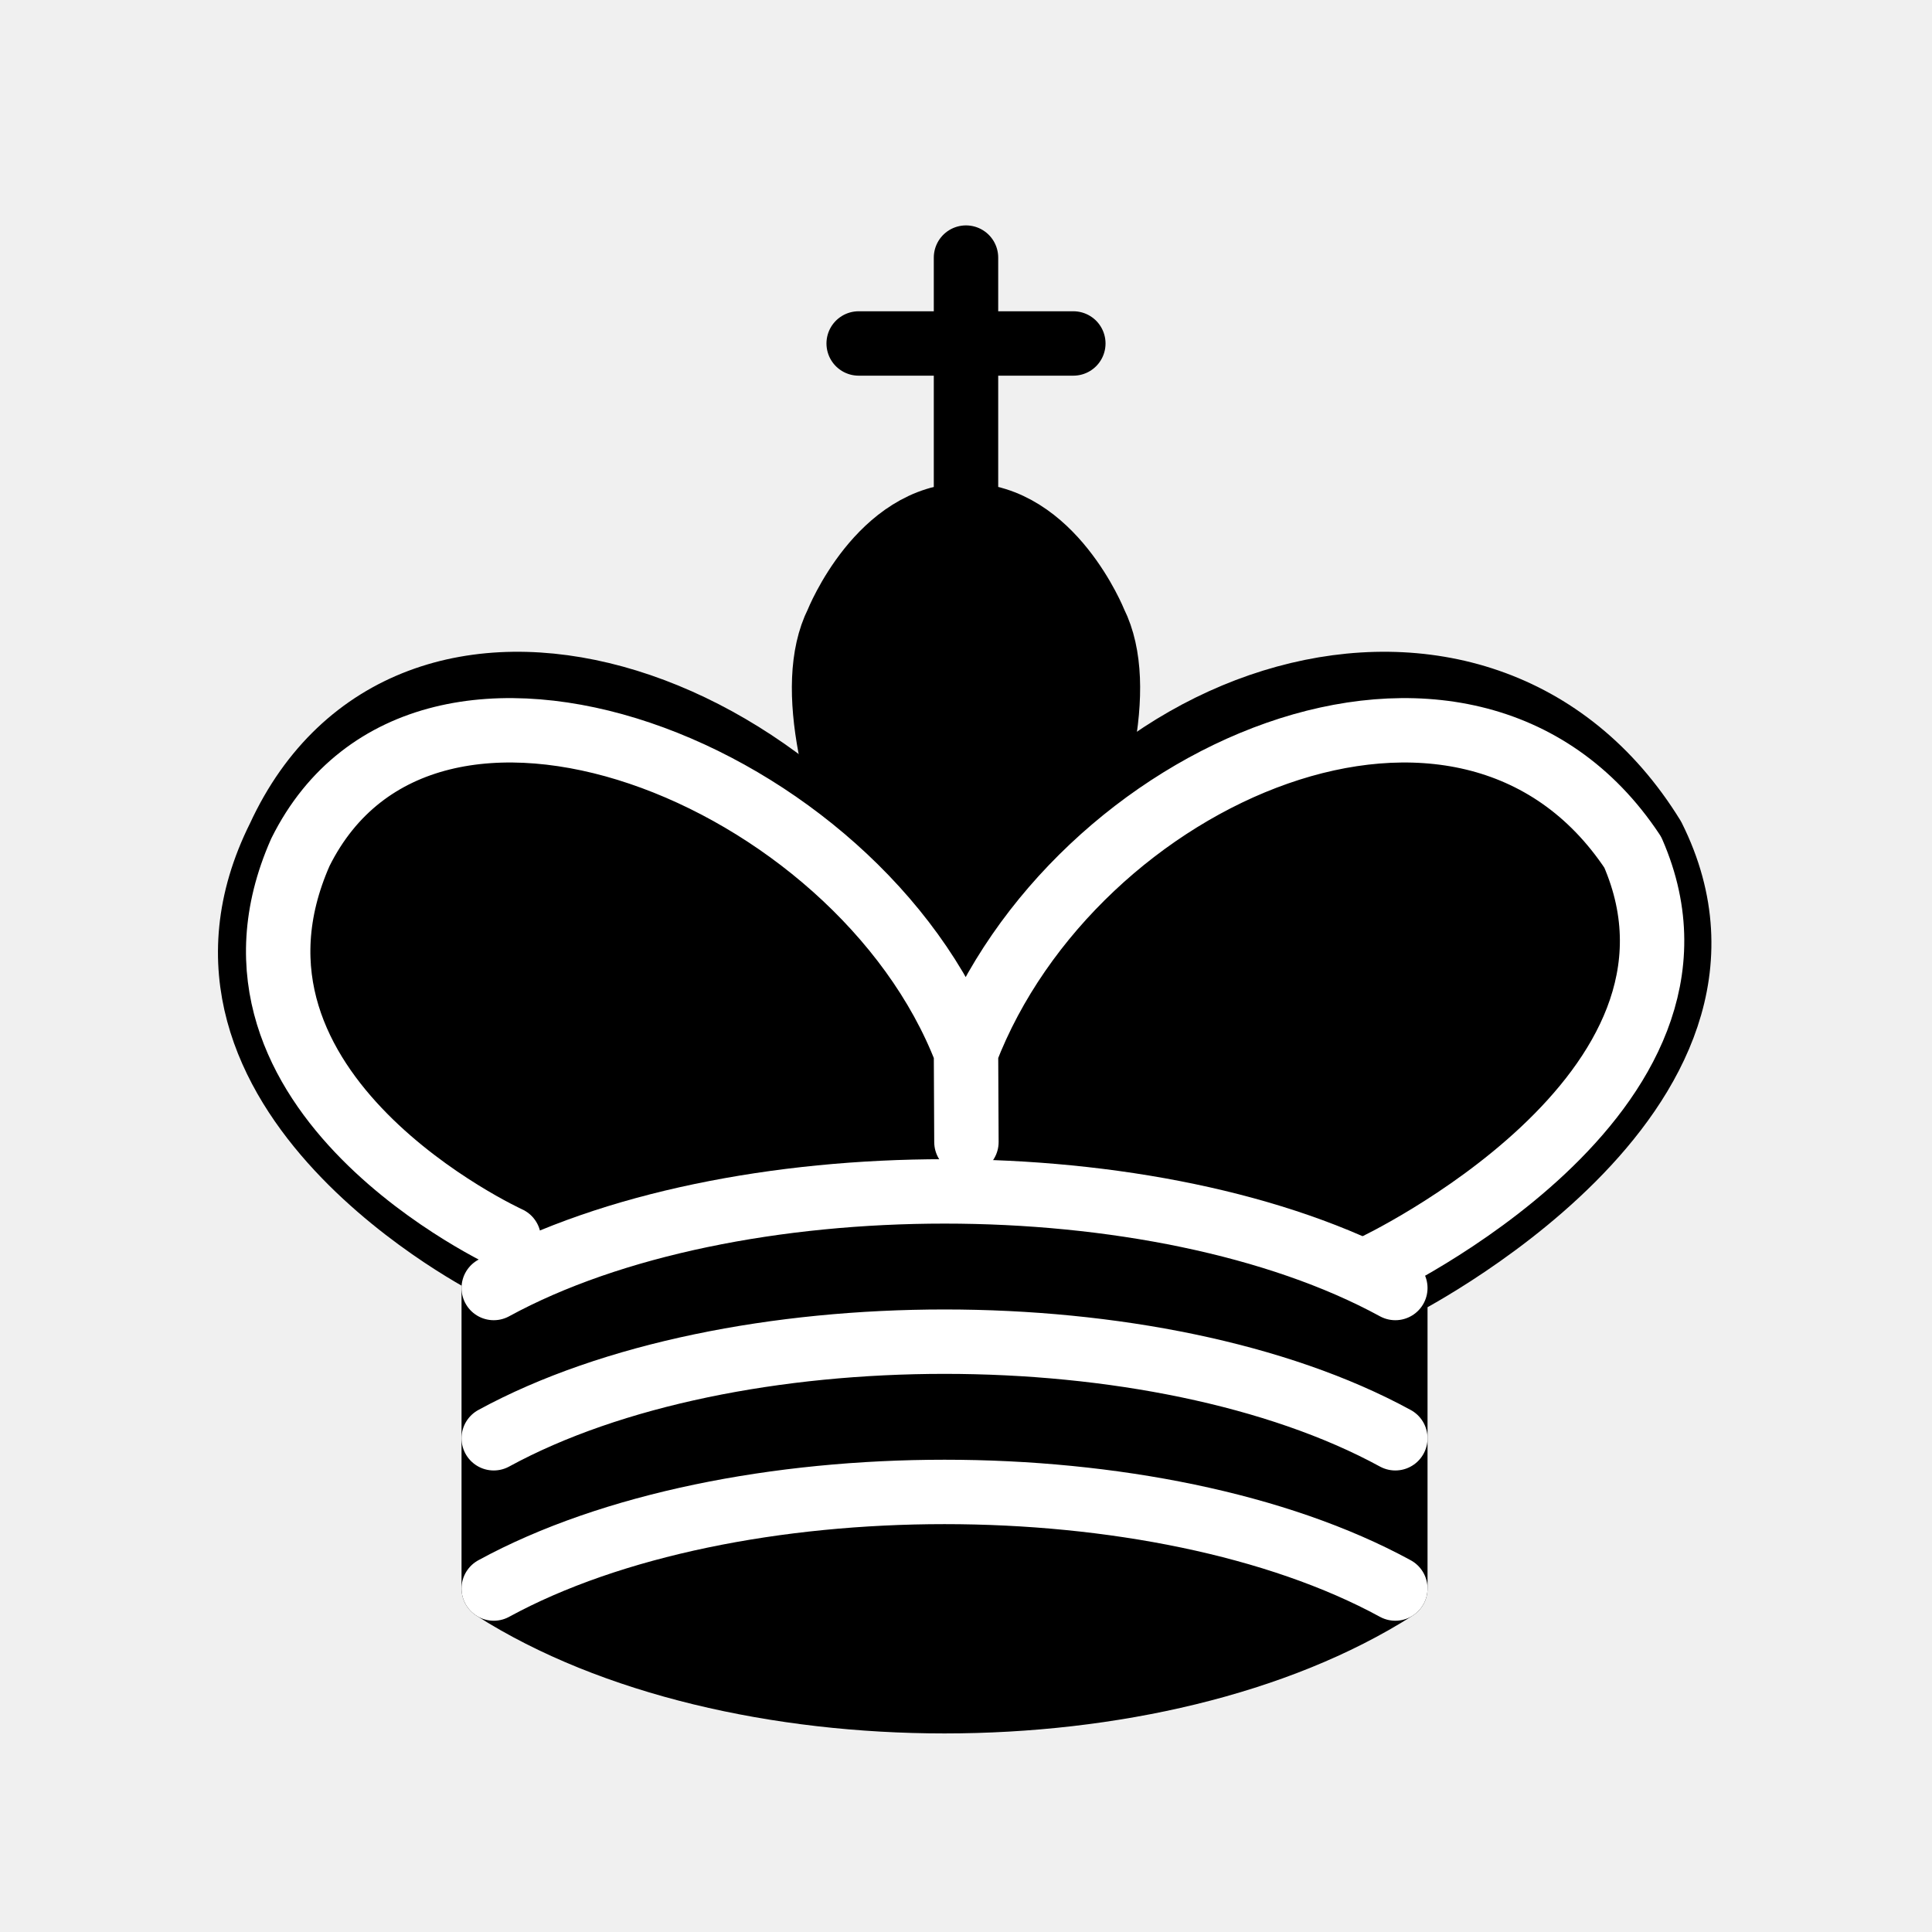
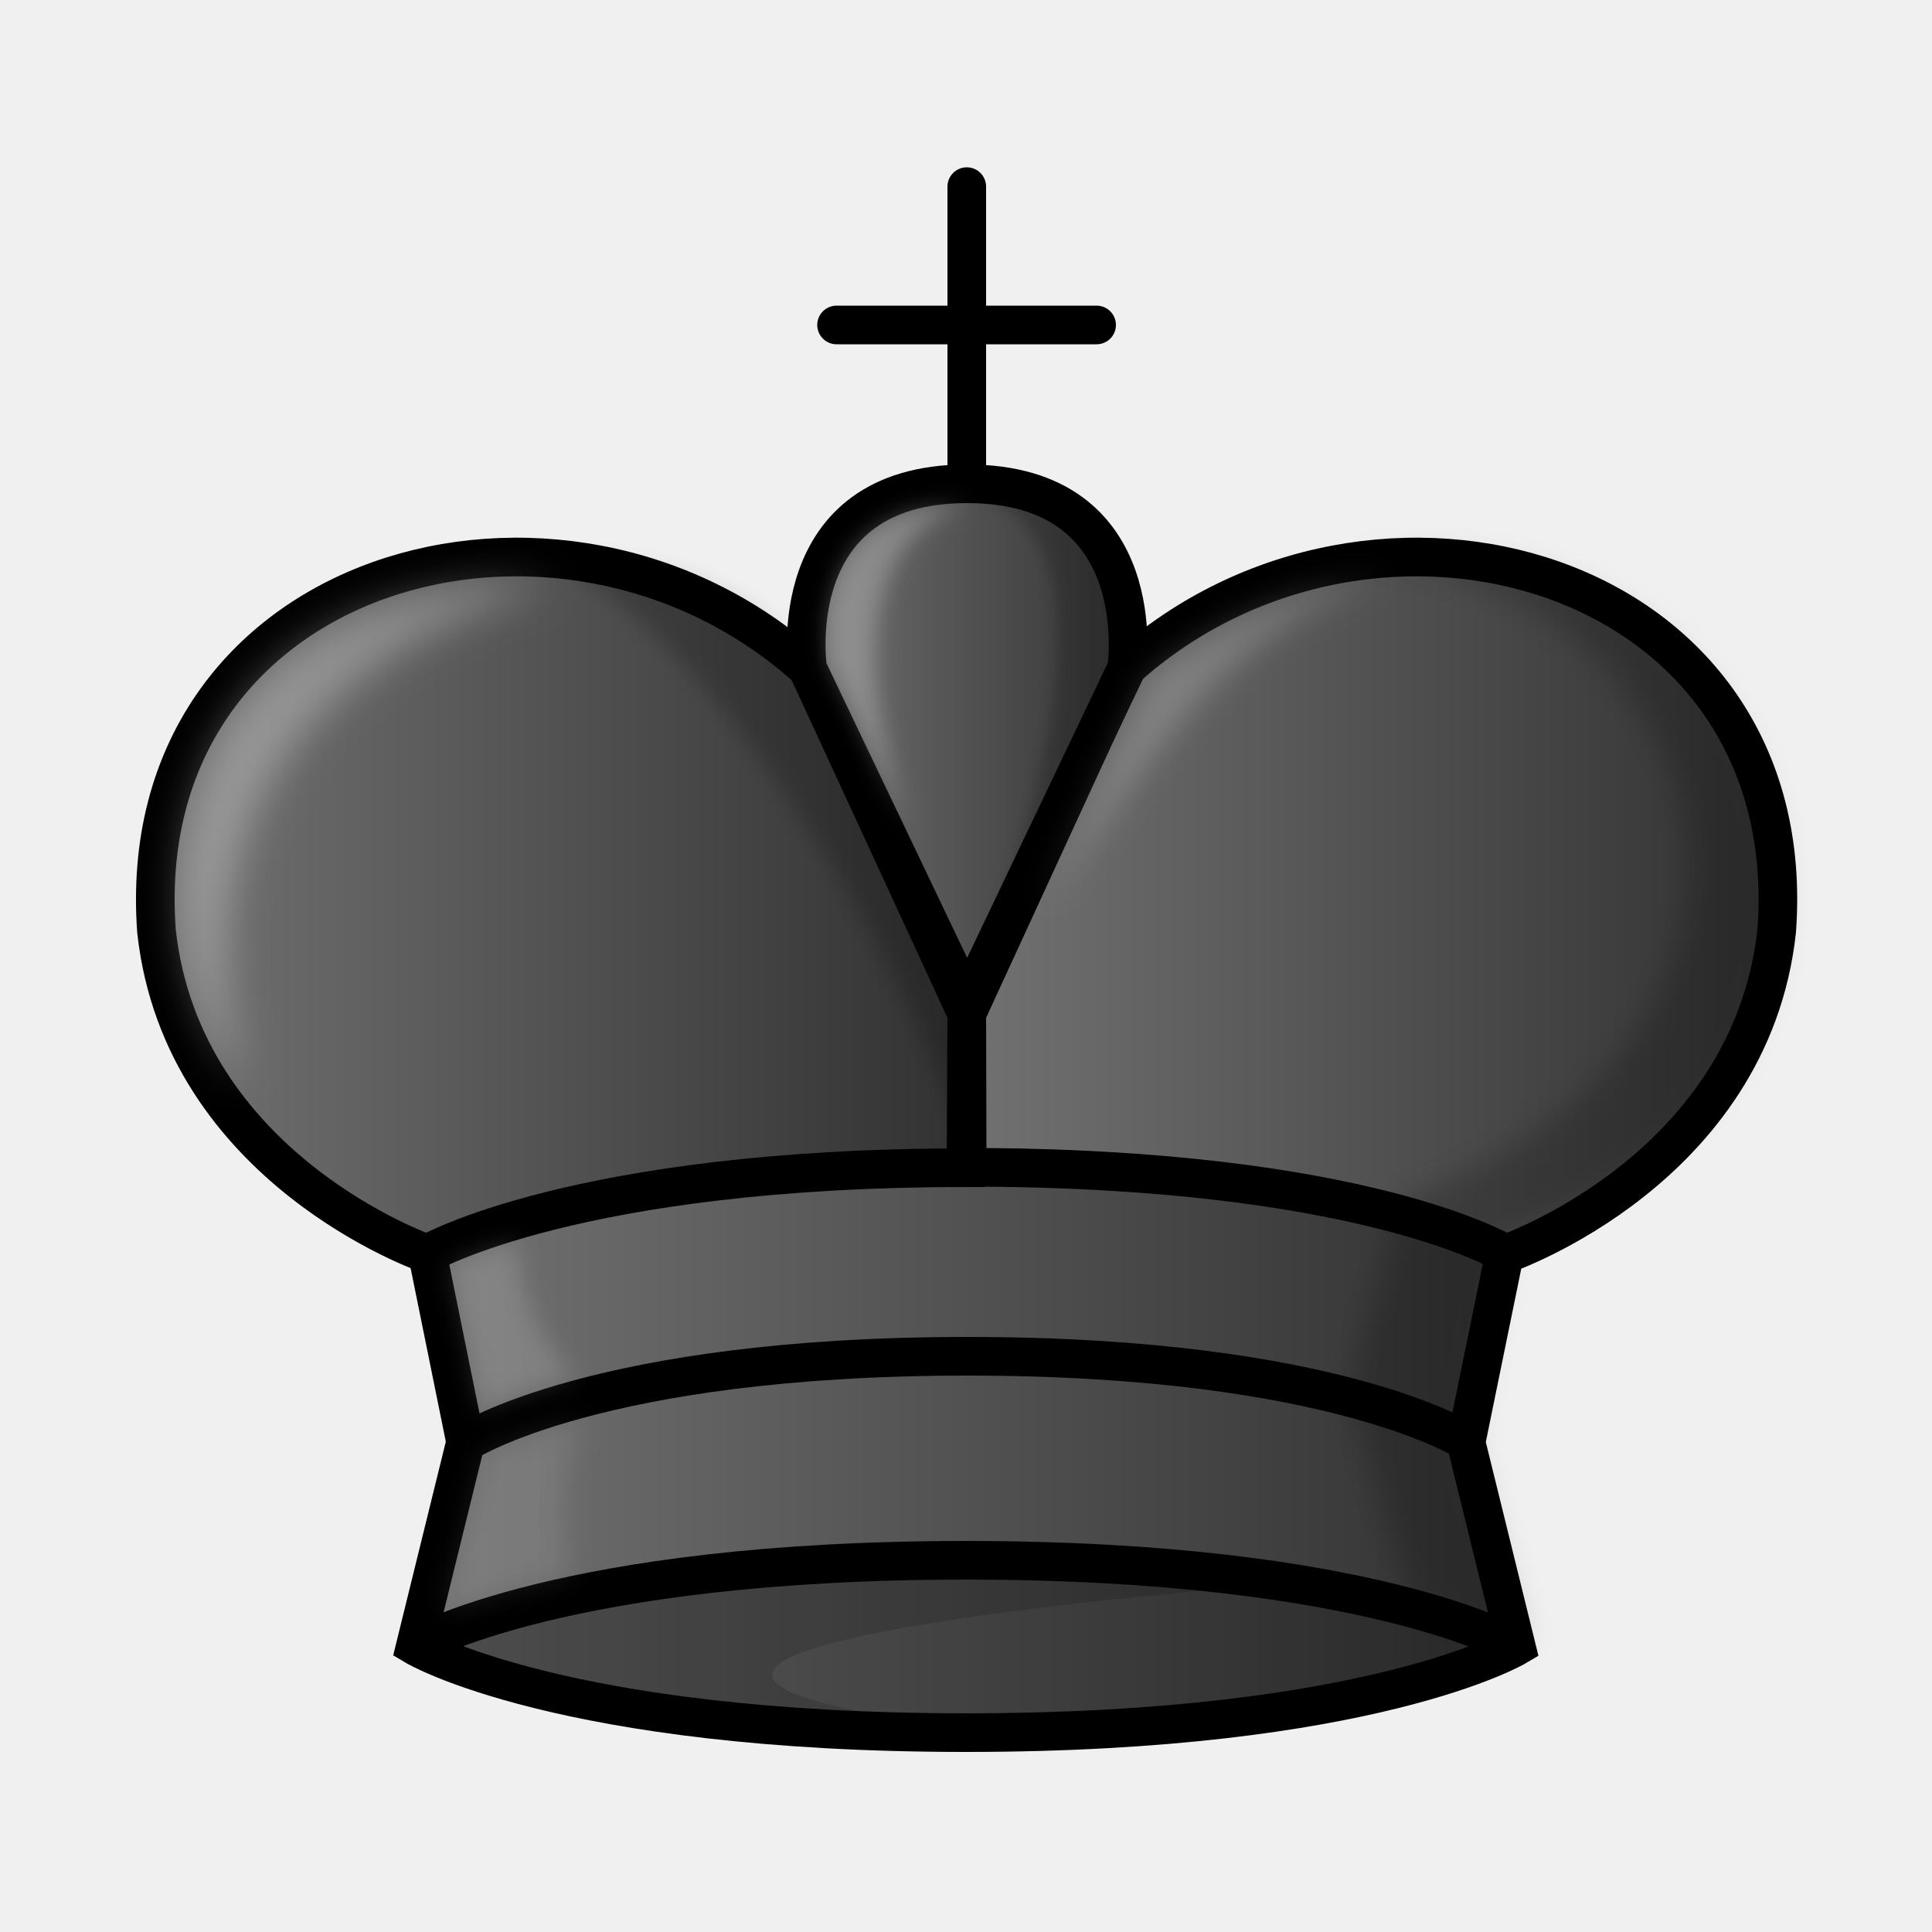
- <svg xmlns="http://www.w3.org/2000/svg" version="1.1" width="45" height="45" viewBox="0 0 45 45">
-   <g style="fill:none; fill-opacity:1; fill-rule:evenodd; stroke:#000000; stroke-width:1.5; stroke-linecap:round;stroke-linejoin:round;stroke-miterlimit:4; stroke-dasharray:none; stroke-opacity:1;">
-     <path d="M 22.5,11.63 L 22.5,6" style="fill:none; stroke:#000000; stroke-linejoin:miter;" />
-     <path d="M 22.5,25 C 22.5,25 27,17.5 25.5,14.5 C 25.5,14.5 24.5,12 22.5,12 C 20.5,12 19.5,14.5 19.5,14.5 C 18,17.5 22.5,25 22.5,25" style="fill:#000000;fill-opacity:1; stroke-linecap:butt; stroke-linejoin:miter;" />
-     <path d="M 11.5,37 C 17,40.5 27,40.5 32.5,37 L 32.5,30 C 32.5,30 41.5,25.5 38.5,19.5 C 34.5,13 25,16 22.5,23.5 L 22.5,27 L 22.5,23.5 C 19,16 9.5,13 6.5,19.5 C 3.5,25.5 11.5,29.5 11.5,29.5 L 11.5,37 z " style="fill:#000000; stroke:#000000;" />
-     <path d="M 20,8 L 25,8" style="fill:none; stroke:#000000; stroke-linejoin:miter;" />
-     <path d="M 32,29.5 C 32,29.5 40.5,25.5 38.03,19.85 C 34.15,14 25,18 22.5,24.5 L 22.51,26.6 L 22.5,24.5 C 20,18 9.906,14 6.997,19.85 C 4.5,25.5 11.85,28.85 11.85,28.85" style="fill:none; stroke:#ffffff;" />
-     <path d="M 11.5,30 C 17,27 27,27 32.5,30 M 11.5,33.5 C 17,30.5 27,30.5 32.5,33.5 M 11.5,37 C 17,34 27,34 32.5,37" style="fill:none; stroke:#ffffff;" />
-   </g>
+ <svg xmlns="http://www.w3.org/2000/svg" xmlns:xlink="http://www.w3.org/1999/xlink" fill-rule="evenodd" clip-rule="evenodd" image-rendering="optimizeQuality" shape-rendering="geometricPrecision" text-rendering="geometricPrecision" viewBox="0 1.5 50 50">
+   <defs>
+     <filter id="e" width="1.17" height="1.07" x="-.09" y="-.03" color-interpolation-filters="sRGB">
+       <feGaussianBlur stdDeviation=".39" />
+     </filter>
+     <filter id="g" width="1.21" height="1.06" x="-.1" y="-.03" color-interpolation-filters="sRGB">
+       <feGaussianBlur stdDeviation=".17" />
+     </filter>
+     <filter id="h" width="1.12" height="1.08" x="-.06" y="-.04" color-interpolation-filters="sRGB">
+       <feGaussianBlur stdDeviation=".26" />
+     </filter>
+     <filter id="i" width="1.25" height="1.19" x="-.13" y="-.09" color-interpolation-filters="sRGB">
+       <feGaussianBlur stdDeviation=".51" />
+     </filter>
+     <filter id="j" width="1.36" height="1.15" x="-.18" y="-.08" color-interpolation-filters="sRGB">
+       <feGaussianBlur stdDeviation=".27" />
+     </filter>
+     <filter id="k" width="1.21" height="1.22" x="-.11" y="-.11" color-interpolation-filters="sRGB">
+       <feGaussianBlur stdDeviation=".39" />
+     </filter>
+     <filter id="l" width="1.46" height="1.33" x="-.23" y="-.17" color-interpolation-filters="sRGB">
+       <feGaussianBlur stdDeviation=".34" />
+     </filter>
+     <filter id="m" width="1.45" height="1.33" x="-.23" y="-.17" color-interpolation-filters="sRGB">
+       <feGaussianBlur stdDeviation=".3" />
+     </filter>
+     <linearGradient id="a" x1="9.24" x2="40.76" y1="27.27" y2="27.27" gradientTransform="matrix(1.0155 0 0 1.0103 -.39 .48)" gradientUnits="userSpaceOnUse">
+       <stop offset="0" stop-color="#737373" />
+       <stop offset="1" stop-color="#303030" />
+     </linearGradient>
+     <linearGradient xlink:href="#a" id="b" x1="-505.97" x2="-484.22" y1="-408.5" y2="-408.5" gradientTransform="matrix(1.0113 0 0 1.0008 536.22 433.79)" gradientUnits="userSpaceOnUse" />
+     <linearGradient xlink:href="#a" id="c" x1="-520.15" x2="-490.84" y1="-394.44" y2="-394.44" gradientTransform="matrix(1.0113 0 0 1.0008 536.22 433.79)" gradientUnits="userSpaceOnUse" />
+     <linearGradient xlink:href="#a" id="d" x1="-526.74" x2="-504.98" y1="-408.5" y2="-408.5" gradientTransform="matrix(1.0113 0 0 1.0008 536.22 433.79)" gradientUnits="userSpaceOnUse" />
+     <linearGradient xlink:href="#a" id="f" x1="-510.08" x2="-500.85" y1="-412.72" y2="-412.72" gradientTransform="matrix(1.0113 0 0 1.0008 536.22 433.79)" gradientUnits="userSpaceOnUse" />
+   </defs>
+   <path fill="url(#b)" stroke="#000" d="M29.13 18.8c6.39-5.75 17.55-2.61 16.85 6.8-.68 6.17-7.01 8.35-7.01 8.35s-3.83-2.23-13.94-2.23l-.01-3.99z" />
+   <path fill="url(#c)" stroke="#000" d="m37.94 38.83 1.3 5.28S35.48 46.34 25 46.34 10.75 44.1 10.75 44.1l1.3-5.28-.99-4.88s3.65-2.23 13.94-2.23c10.3 0 13.94 2.23 13.94 2.23z" />
+   <path fill="none" stroke="#000" d="M10.75 44.1s3.78-2.22 14.25-2.22 14.25 2.23 14.25 2.23m-27.2-5.28s3.4-2.23 12.99-2.23S38 38.83 38 38.83" />
+   <path fill="url(#d)" stroke="#000" d="M20.9 18.8c-6.39-5.75-17.54-2.61-16.85 6.8.68 6.17 7.01 8.35 7.01 8.35S14.9 31.72 25 31.72l.02-3.99z" />
+   <path fill="#59917a" stroke="#000" stroke-linecap="round" stroke-linejoin="round" d="M21.65 9.91h6.73m-3.36-3.58v7.98" />
+   <path d="M-494.08-417.53a11.67 11.67 0 0 0-1.73.15c9.09-.23 13.44 11.95 1.4 16.48l-1.28 4.96 1.53 5.48 2.96 1.1-1.5-5.46 1-5.21s6.27-1.78 6.93-7.82c.5-4.62-2.55-9.73-9.31-9.68z" filter="url(#e)" opacity=".2" style="mix-blend-mode:normal" transform="matrix(1.0113 0 0 1.0008 536.22 433.79)" />
+   <path fill="url(#f)" stroke="#000" stroke-linejoin="round" d="m20.9 18.8 4.13 8.65 4.13-8.66s.7-4.77-4.13-4.77-4.13 4.77-4.13 4.77z" />
+   <path d="M-505.48-419.2c4.76.97.87 10.52.02 13.19.02.02 3.07-5.4 4.02-8.92.09-4.5-3.87-4.39-4.04-4.27z" filter="url(#g)" opacity=".2" style="mix-blend-mode:normal" transform="matrix(1.0113 0 0 1.0008 536.22 433.79)" />
+   <path d="M-505.49-402.26v-.07l.01-3.4s-2.68-6.9-4.05-8.91c-1.33-1.97-3.78-2.93-6.56-2.79 3.97 1.77 8.93 10.03 10.6 15.17z" filter="url(#h)" opacity=".2" style="mix-blend-mode:normal" transform="matrix(1.0113 0 0 1.0008 536.22 433.79)" />
+   <path fill="#fff" d="M6.31 29.53a8.15 8.15 0 0 1-1.44-6.64c1.43-7.07 9.46-6.3 9.46-6.3-11.6 3.47-7.88 12.97-8.02 12.94z" filter="url(#i)" opacity=".3" />
+   <path fill="#fff" d="m23.57 23.02-2.11-4.4s-.7-4.12 3.54-4.05c-4.22 1.33-1.43 8.45-1.43 8.45z" filter="url(#j)" opacity=".25" />
+   <path fill="#fff" d="m27.03 24.96 2.75-5.93s2.44-2.22 6.11-2.57c-3.94 1.03-6.33 4.87-8.86 8.5z" filter="url(#k)" opacity=".2" />
+   <path d="M25.32 41.92c-10.31 0-14.57 2.19-14.57 2.19s4.26 2.18 14.57 2.18h.02c-15.44-2 7.31-3.8 8.28-3.81a57.55 57.55 0 0 0-8.3-.55z" opacity=".15" />
+   <path d="M25 46.3c-9.24 0-13.74-2.21-13.74-2.21s4.5-2.21 13.74-2.21 13.74 2.2 13.74 2.2S34.24 46.3 25 46.3z" opacity=".2" />
+   <path fill="#fff" d="M12.53 39.17c.85-.45 1.73-.64 2.6-.96-.6.84-.64 2.72-.37 4.06 0 0-.89.12-3.23.9z" filter="url(#l)" opacity=".1" />
+   <path fill="#fff" d="M12.46 38.02s.3-.29 2.42-.88c-1.59-1.6-1.4-3.44-1.57-3.51-.57.17-1.12.39-1.65.63z" filter="url(#m)" opacity=".15" />
</svg>
